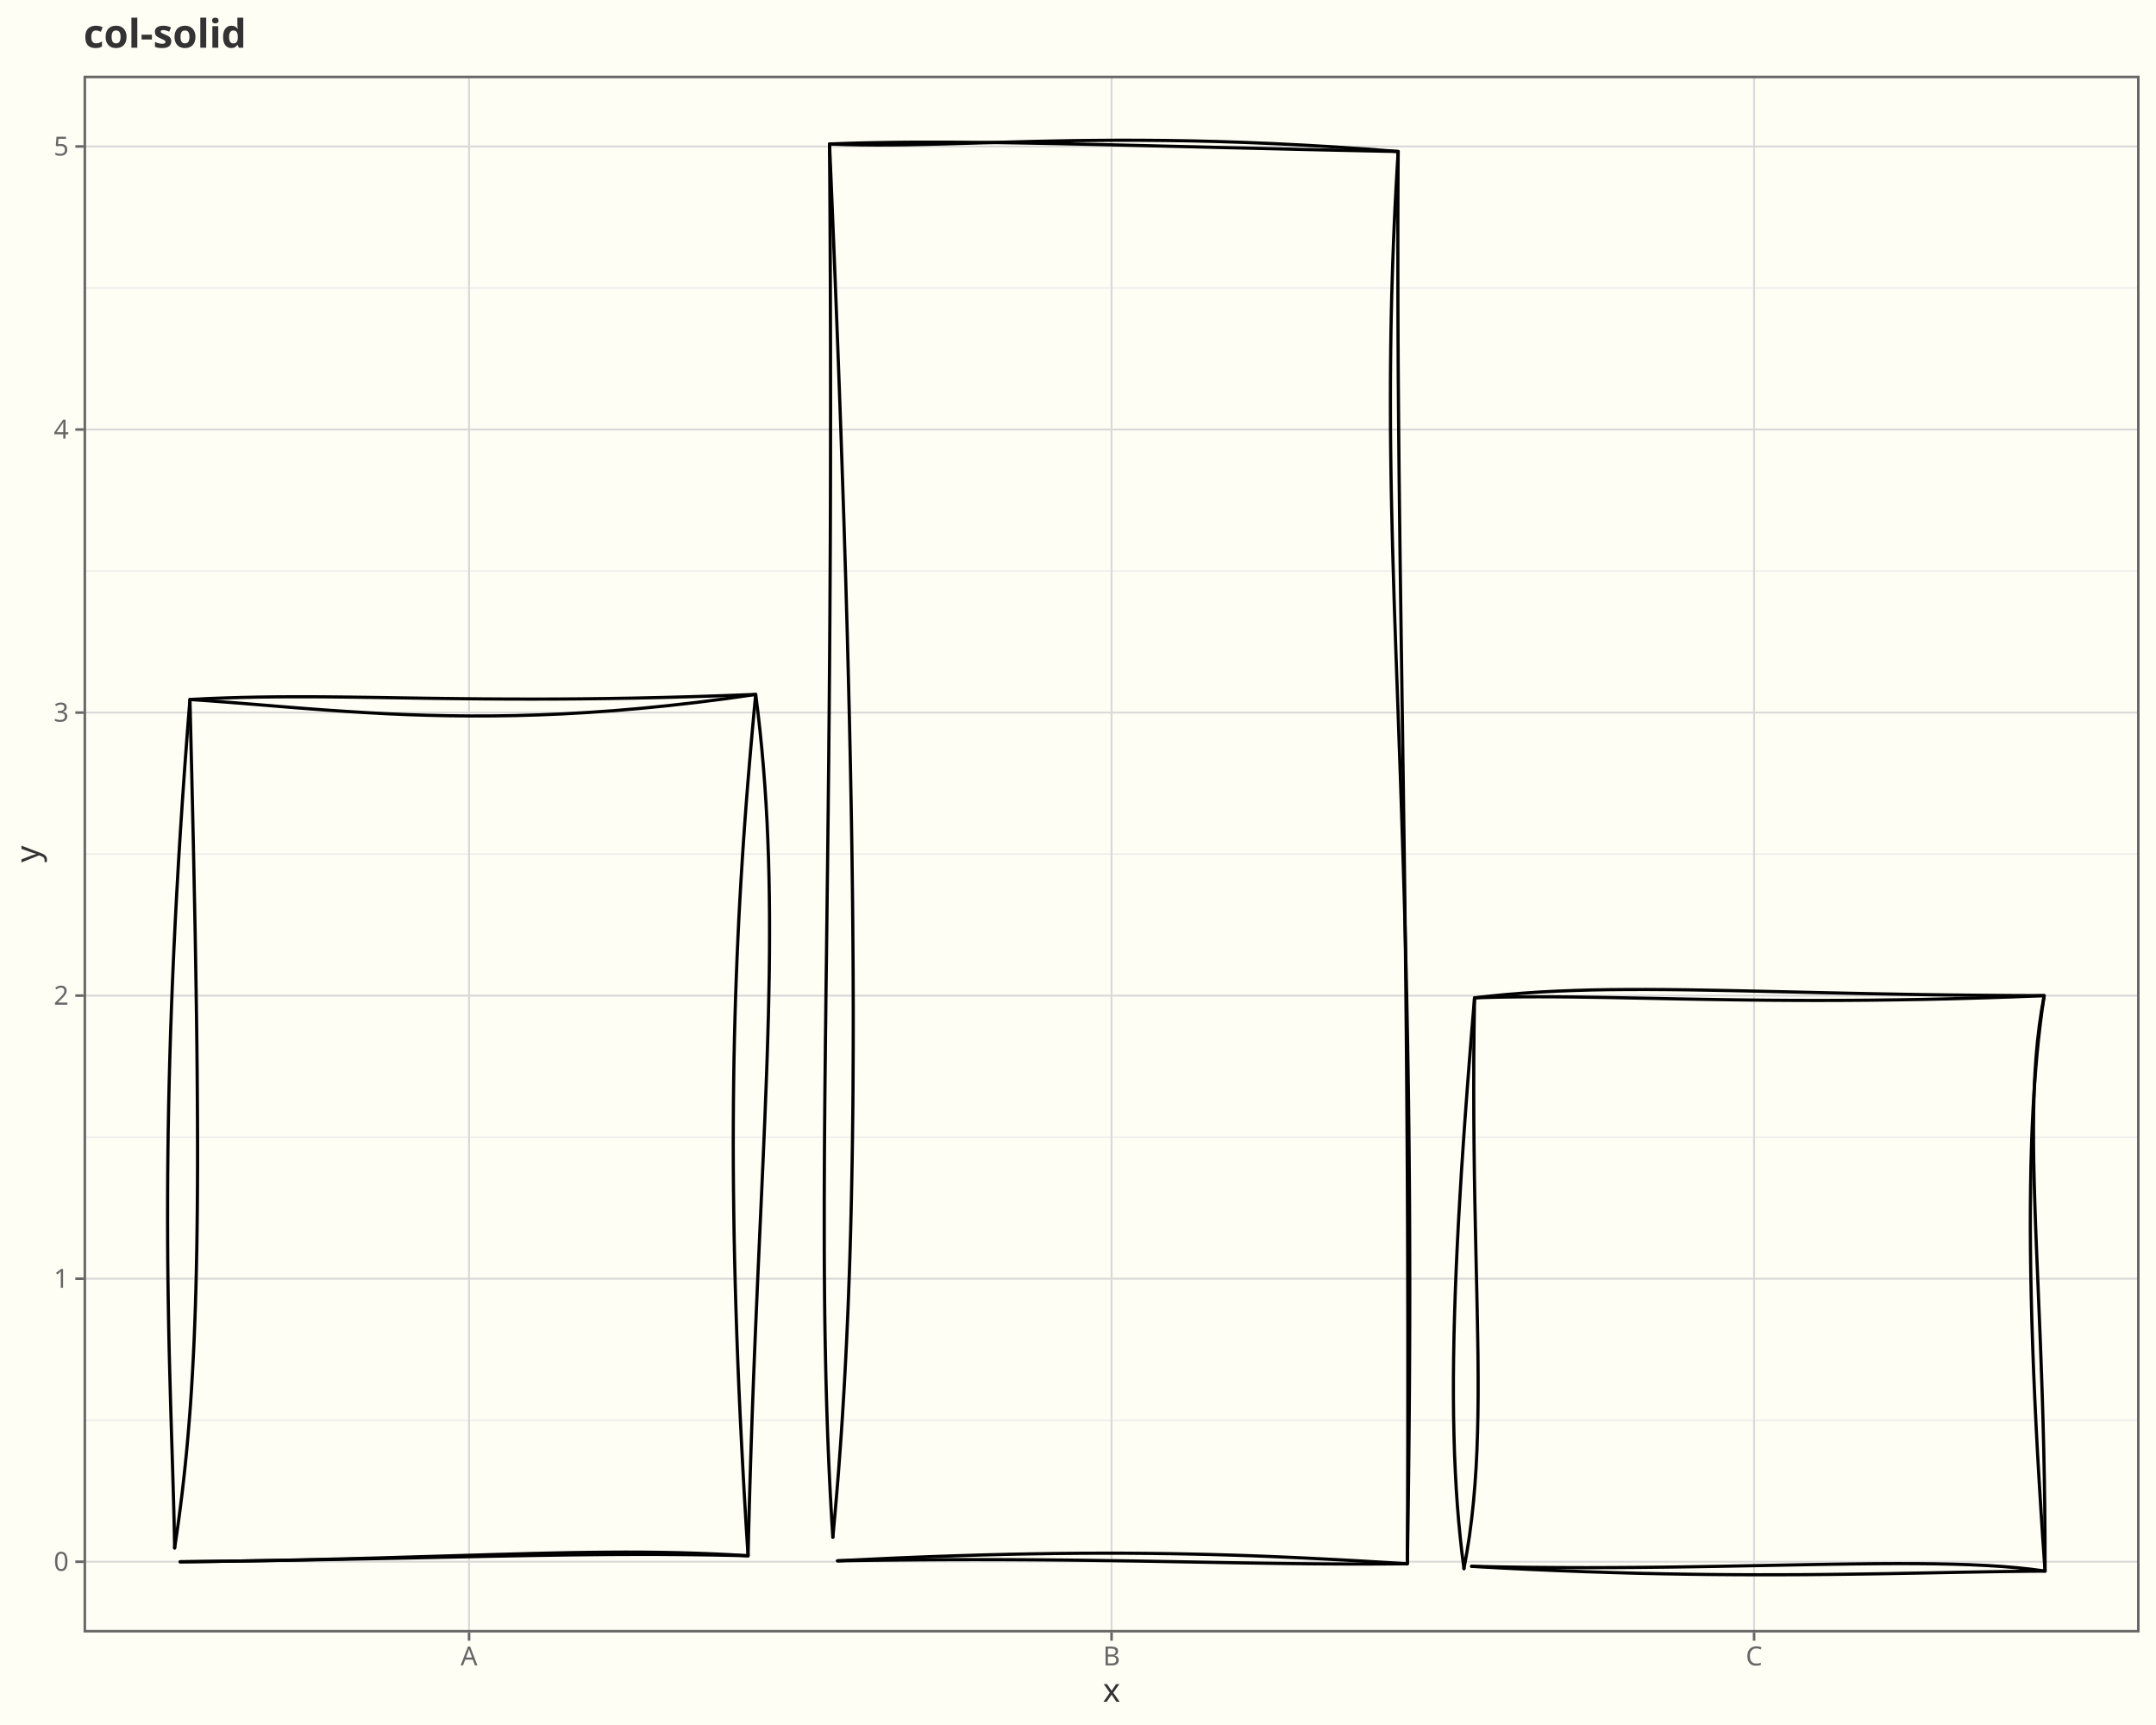
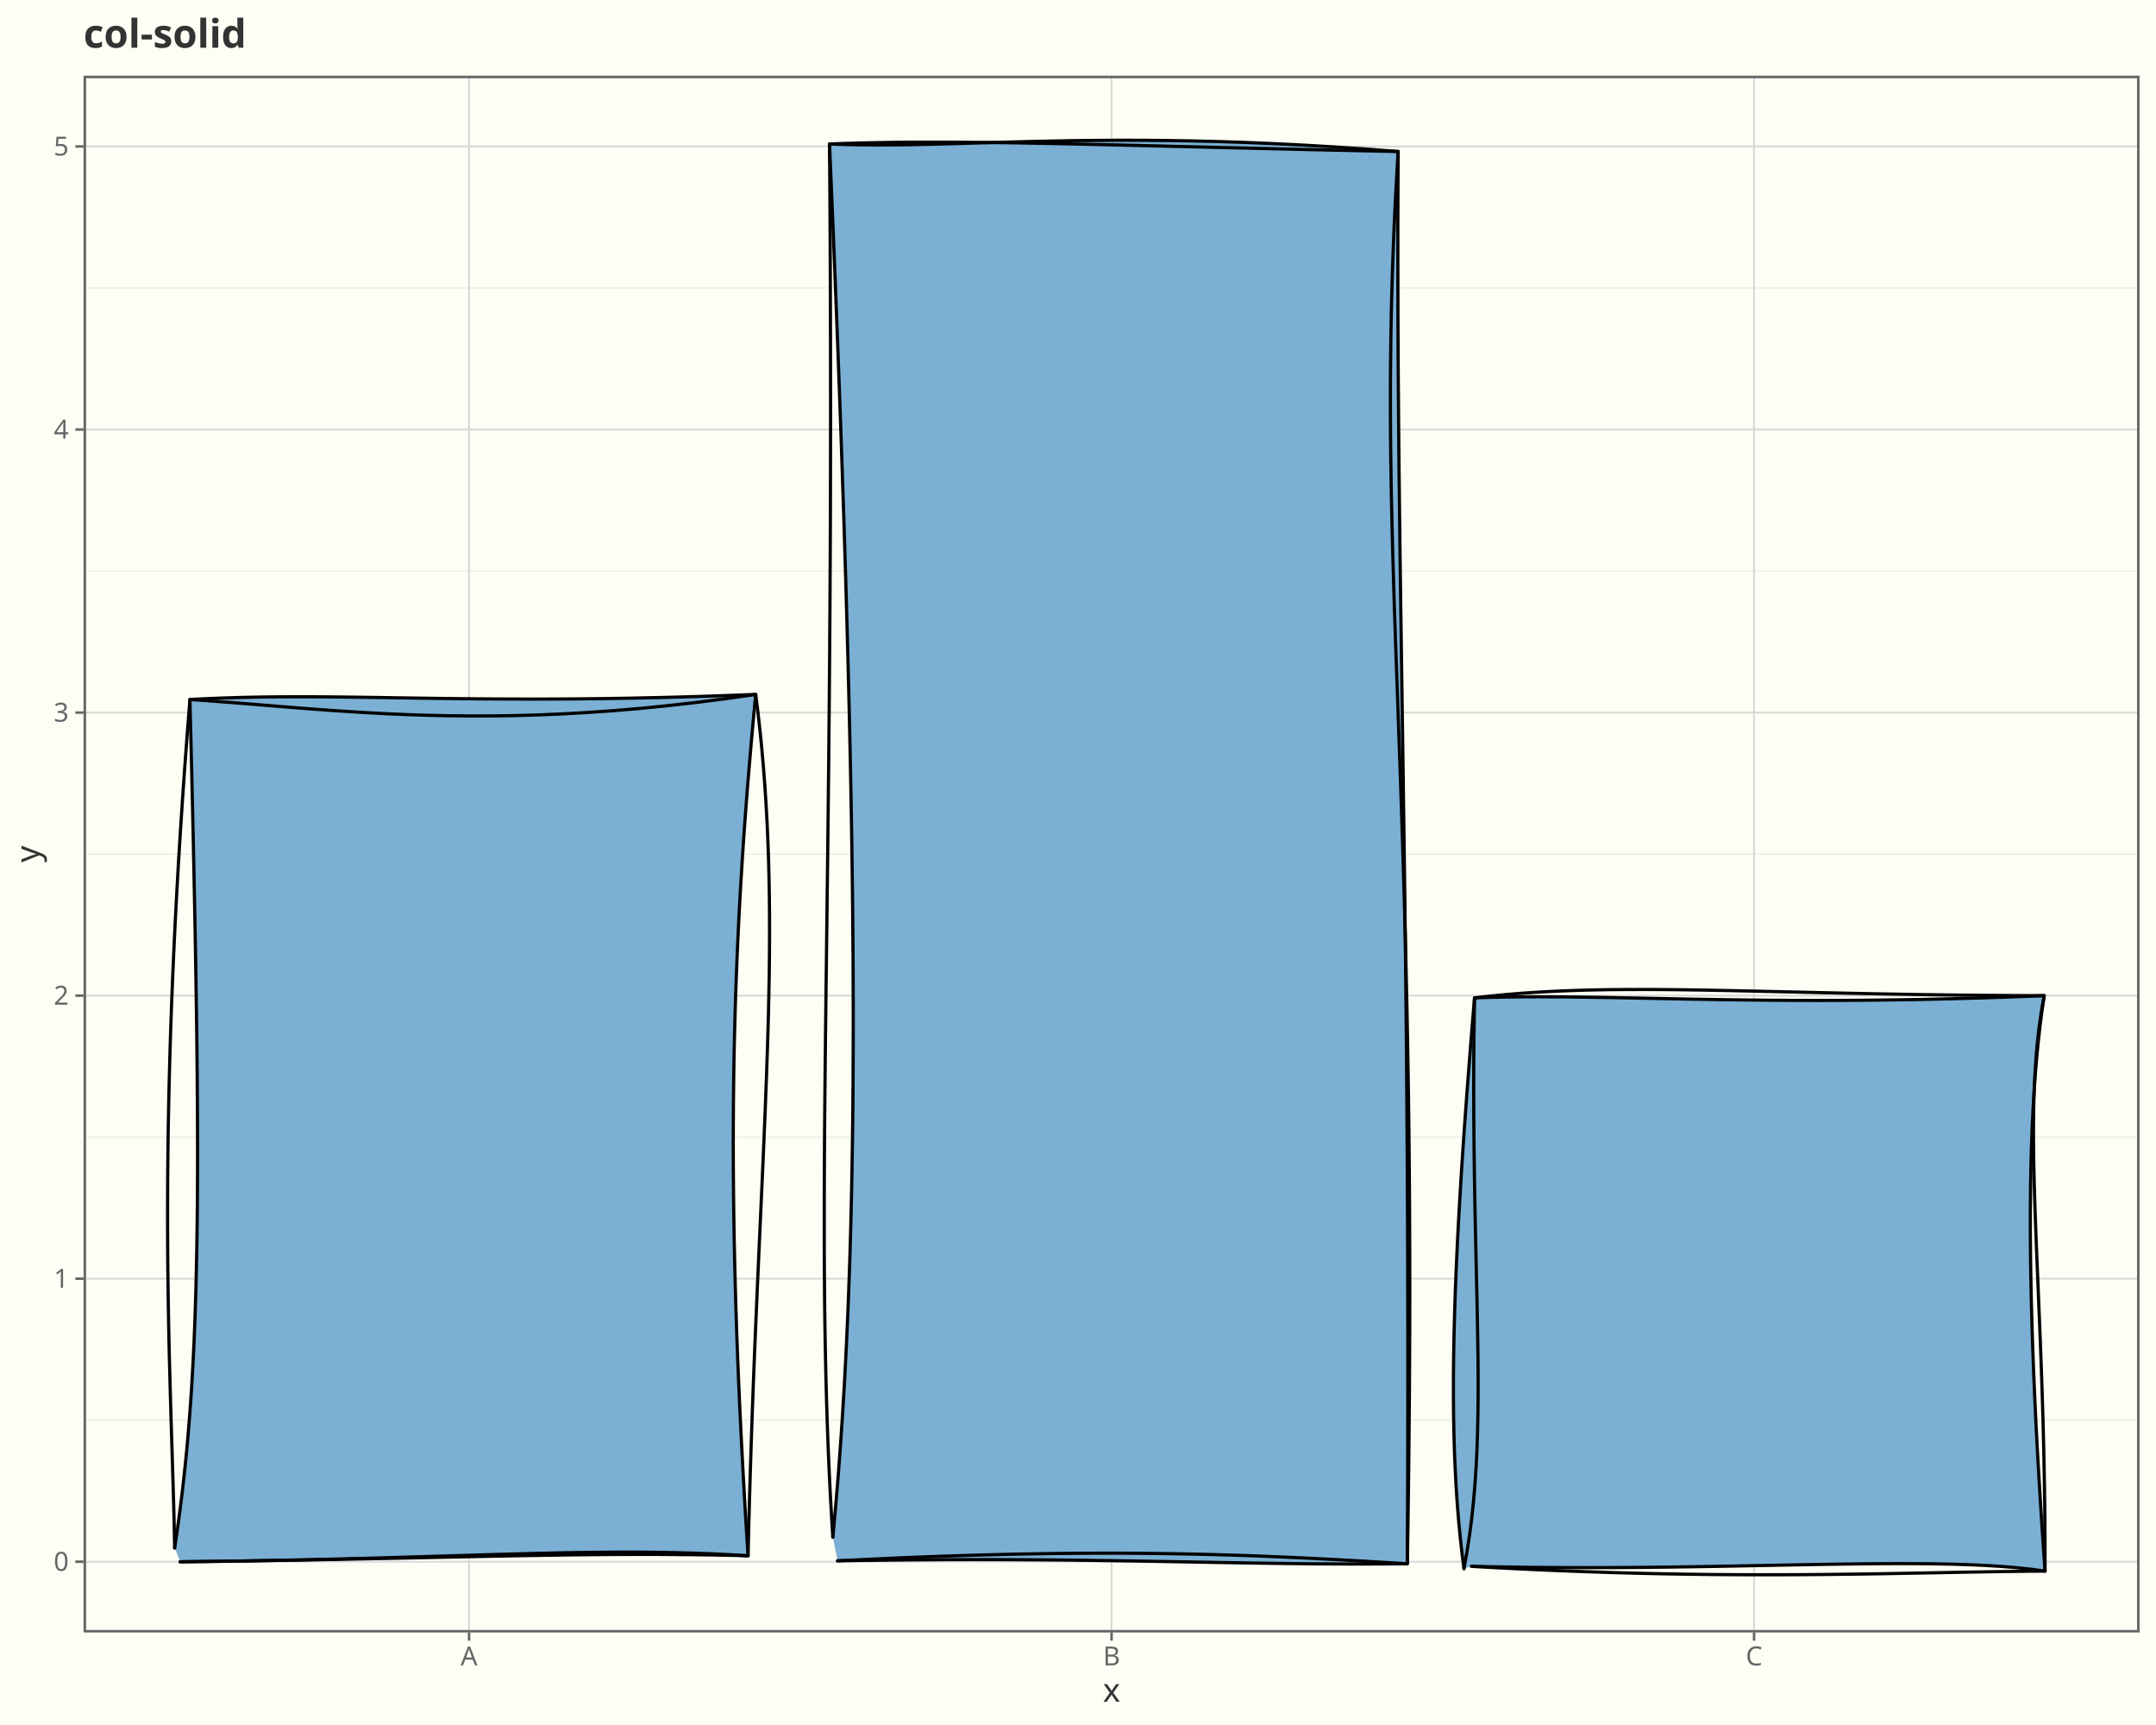
<svg xmlns="http://www.w3.org/2000/svg" class="svglite" data-engine-version="2.0" width="720.00pt" height="576.00pt" viewBox="0 0 720.00 576.00">
  <defs>
    <style type="text/css">
    .svglite line, .svglite polyline, .svglite polygon, .svglite path, .svglite rect, .svglite circle {
      fill: none;
      stroke: #000000;
      stroke-linecap: round;
      stroke-linejoin: round;
      stroke-miterlimit: 10.00;
    }
  </style>
  </defs>
  <rect width="100%" height="100%" style="stroke: none; fill: #FFFFFF;" />
  <defs>
    <clipPath id="cpMC4wMHw3MjAuMDB8MC4wMHw1NzYuMDA=">
      <rect x="0.00" y="0.00" width="720.00" height="576.00" />
    </clipPath>
  </defs>
  <g clip-path="url(#cpMC4wMHw3MjAuMDB8MC4wMHw1NzYuMDA=)">
    <rect x="0.00" y="0.00" width="720.00" height="576.00" style="stroke-width: 1.07; stroke: none; fill: #FFFEF5;" />
  </g>
  <defs>
    <clipPath id="cpMjcuOTB8NzE0LjUyfDI1LjI3fDU0NS4xMQ==">
      <rect x="27.90" y="25.27" width="686.62" height="519.84" />
    </clipPath>
  </defs>
  <g clip-path="url(#cpMjcuOTB8NzE0LjUyfDI1LjI3fDU0NS4xMQ==)">
    <rect x="27.90" y="25.27" width="686.62" height="519.84" style="stroke-width: 1.07; stroke: none; fill: #FFFEF5;" />
    <polyline points="27.90,474.23 714.52,474.23 " style="stroke-width: 0.43; stroke: #EBEBEB; stroke-linecap: butt;" />
    <polyline points="27.90,379.71 714.52,379.71 " style="stroke-width: 0.43; stroke: #EBEBEB; stroke-linecap: butt;" />
    <polyline points="27.90,285.19 714.52,285.19 " style="stroke-width: 0.43; stroke: #EBEBEB; stroke-linecap: butt;" />
    <polyline points="27.90,190.68 714.52,190.68 " style="stroke-width: 0.43; stroke: #EBEBEB; stroke-linecap: butt;" />
    <polyline points="27.90,96.16 714.52,96.16 " style="stroke-width: 0.43; stroke: #EBEBEB; stroke-linecap: butt;" />
    <polyline points="27.90,521.48 714.52,521.48 " style="stroke-width: 0.64; stroke: #D9D9D9; stroke-linecap: butt;" />
    <polyline points="27.90,426.97 714.52,426.97 " style="stroke-width: 0.64; stroke: #D9D9D9; stroke-linecap: butt;" />
    <polyline points="27.90,332.45 714.52,332.45 " style="stroke-width: 0.64; stroke: #D9D9D9; stroke-linecap: butt;" />
    <polyline points="27.90,237.94 714.52,237.94 " style="stroke-width: 0.64; stroke: #D9D9D9; stroke-linecap: butt;" />
    <polyline points="27.90,143.42 714.52,143.42 " style="stroke-width: 0.64; stroke: #D9D9D9; stroke-linecap: butt;" />
    <polyline points="27.90,48.90 714.52,48.90 " style="stroke-width: 0.64; stroke: #D9D9D9; stroke-linecap: butt;" />
    <polyline points="156.64,545.11 156.64,25.27 " style="stroke-width: 0.64; stroke: #D9D9D9; stroke-linecap: butt;" />
    <polyline points="371.21,545.11 371.21,25.27 " style="stroke-width: 0.64; stroke: #D9D9D9; stroke-linecap: butt;" />
    <polyline points="585.78,545.11 585.78,25.27 " style="stroke-width: 0.64; stroke: #D9D9D9; stroke-linecap: butt;" />
+     <polygon points="60.17,521.50 70.78,521.38 80.97,521.23 90.76,521.06 100.18,520.87 109.23,520.66 117.95,520.44 126.35,520.22 134.44,519.98 142.25,519.75 149.79,519.53 157.09,519.31 164.16,519.10 171.02,518.91 177.70,518.73 184.20,518.58 190.55,518.45 196.76,518.36 202.87,518.30 208.87,518.27 214.80,518.29 220.67,518.36 226.51,518.47 232.32,518.64 238.13,518.86 243.96,519.14 249.82,519.49 249.19,509.58 248.61,499.87 248.08,490.35 247.59,481.02 247.14,471.88 246.73,462.92 246.37,454.13 246.05,445.51 245.77,437.05 245.53,428.74 245.33,420.59 245.16,412.59 245.04,404.73 244.95,397.00 244.89,389.40 244.87,381.93 244.89,374.57 244.94,367.33 245.02,360.20 245.13,353.17 245.28,346.24 245.46,339.40 245.66,332.64 245.90,325.97 246.16,319.37 246.45,312.84 246.76,306.38 247.11,299.97 247.48,293.62 247.87,287.32 248.28,281.06 248.72,274.84 249.18,268.65 249.66,262.49 250.17,256.34 250.69,250.22 251.23,244.10 251.79,237.99 252.37,231.88 241.43,232.29 230.96,232.63 220.95,232.90 211.37,233.11 202.20,233.26 193.41,233.36 184.98,233.42 176.90,233.43 169.13,233.41 161.65,233.37 154.45,233.30 147.49,233.22 140.76,233.13 134.23,233.03 127.89,232.93 121.70,232.84 115.64,232.76 109.70,232.70 103.84,232.66 98.05,232.66 92.30,232.69 86.58,232.76 80.85,232.88 75.10,233.05 69.30,233.27 63.43,233.57 63.73,245.86 64.02,257.77 64.29,269.30 64.54,280.47 64.77,291.29 64.98,301.75 65.18,311.88 65.35,321.69 65.50,331.18 65.64,340.36 65.75,349.24 65.84,357.84 65.90,366.16 65.95,374.21 65.97,382.00 65.97,389.54 65.94,396.85 65.89,403.92 65.81,410.78 65.71,417.42 65.58,423.87 65.43,430.13 65.25,436.20 65.04,442.11 64.81,447.86 64.54,453.45 64.25,458.90 63.93,464.23 63.58,469.43 63.19,474.51 62.78,479.50 62.34,484.39 61.86,489.20 61.35,493.94 60.82,498.61 60.24,503.23 59.64,507.81 59.00,512.35 58.32,516.87 " style="stroke-width: 0.75; stroke: none; fill: #7BAFD4;" />
    <polyline points="60.17,521.50 70.78,521.38 80.97,521.23 90.76,521.06 100.18,520.87 109.23,520.66 117.95,520.44 126.35,520.22 134.44,519.98 142.25,519.75 149.79,519.53 157.09,519.31 164.16,519.10 171.02,518.91 177.70,518.73 184.20,518.58 190.55,518.45 196.76,518.36 202.87,518.30 208.87,518.27 214.80,518.29 220.67,518.36 226.51,518.47 232.32,518.64 238.13,518.86 243.96,519.14 249.82,519.49 249.19,509.58 248.61,499.87 248.08,490.35 247.59,481.02 247.14,471.88 246.73,462.92 246.37,454.13 246.05,445.51 245.77,437.05 245.53,428.74 245.33,420.59 245.16,412.59 245.04,404.73 244.95,397.00 244.89,389.40 244.87,381.93 244.89,374.57 244.94,367.33 245.02,360.20 245.13,353.17 245.28,346.24 245.46,339.40 245.66,332.64 245.90,325.97 246.16,319.37 246.45,312.84 246.76,306.38 247.11,299.97 247.48,293.62 247.87,287.32 248.28,281.06 248.72,274.84 249.18,268.65 249.66,262.49 250.17,256.34 250.69,250.22 251.23,244.10 251.79,237.99 252.37,231.88 241.43,232.29 230.96,232.63 220.95,232.90 211.37,233.11 202.20,233.26 193.41,233.36 184.98,233.42 176.90,233.43 169.13,233.41 161.65,233.37 154.45,233.30 147.49,233.22 140.76,233.13 134.23,233.03 127.89,232.93 121.70,232.84 115.64,232.76 109.70,232.70 103.84,232.66 98.05,232.66 92.30,232.69 86.58,232.76 80.85,232.88 75.10,233.05 69.30,233.27 63.43,233.57 63.73,245.86 64.02,257.77 64.29,269.30 64.54,280.47 64.77,291.29 64.98,301.75 65.18,311.88 65.35,321.69 65.50,331.18 65.64,340.36 65.75,349.24 65.84,357.84 65.90,366.16 65.95,374.21 65.97,382.00 65.97,389.54 65.94,396.85 65.89,403.92 65.81,410.78 65.71,417.42 65.58,423.87 65.43,430.13 65.25,436.20 65.04,442.11 64.81,447.86 64.54,453.45 64.25,458.90 63.93,464.23 63.58,469.43 63.19,474.51 62.78,479.50 62.34,484.39 61.86,489.20 61.35,493.94 60.82,498.61 60.24,503.23 59.64,507.81 59.00,512.35 58.32,516.87 " style="stroke-width: 1.07;" />
    <polyline points="60.17,521.50 70.80,521.37 80.99,521.23 90.75,521.08 100.11,520.93 109.09,520.77 117.71,520.60 125.99,520.44 133.96,520.28 141.64,520.12 149.06,519.96 156.23,519.82 163.17,519.67 169.92,519.54 176.49,519.42 182.91,519.32 189.20,519.22 195.38,519.15 201.47,519.09 207.50,519.05 213.48,519.04 219.45,519.04 225.43,519.08 231.43,519.14 237.48,519.22 243.60,519.34 249.82,519.49 250.06,509.34 250.33,499.42 250.62,489.71 250.93,480.22 251.25,470.93 251.59,461.84 251.94,452.94 252.30,444.23 252.67,435.70 253.03,427.34 253.40,419.15 253.76,411.12 254.12,403.25 254.47,395.52 254.81,387.94 255.13,380.49 255.44,373.16 255.72,365.97 255.99,358.88 256.23,351.91 256.44,345.04 256.63,338.27 256.77,331.59 256.89,325.00 256.96,318.48 256.99,312.03 256.98,305.65 256.92,299.33 256.81,293.06 256.65,286.84 256.43,280.66 256.16,274.51 255.82,268.39 255.42,262.29 254.95,256.20 254.42,250.13 253.81,244.05 253.13,237.97 252.37,231.88 242.32,233.31 232.59,234.55 223.14,235.62 213.98,236.53 205.10,237.29 196.48,237.89 188.11,238.37 179.99,238.71 172.10,238.94 164.43,239.05 156.97,239.07 149.71,238.99 142.65,238.84 135.76,238.61 129.05,238.32 122.49,237.97 116.08,237.58 109.82,237.16 103.68,236.71 97.66,236.24 91.75,235.76 85.93,235.28 80.20,234.81 74.55,234.37 68.96,233.95 63.43,233.57 62.53,245.03 61.70,256.21 60.94,267.10 60.24,277.72 59.60,288.06 59.03,298.14 58.51,307.96 58.05,317.52 57.64,326.83 57.28,335.90 56.97,344.72 56.71,353.32 56.49,361.68 56.31,369.82 56.17,377.75 56.07,385.46 56.00,392.96 55.97,400.27 55.96,407.38 55.98,414.30 56.02,421.03 56.09,427.58 56.18,433.97 56.28,440.18 56.40,446.23 56.53,452.12 56.68,457.86 56.83,463.45 56.98,468.90 57.14,474.22 57.30,479.41 57.46,484.47 57.61,489.41 57.76,494.24 57.90,498.96 58.03,503.58 58.14,508.10 58.24,512.53 58.32,516.87 " style="stroke-width: 1.07;" />
+     <polygon points="279.71,521.18 289.37,521.03 298.73,520.92 307.79,520.84 316.56,520.79 325.07,520.77 333.33,520.78 341.36,520.82 349.16,520.87 356.77,520.94 364.18,521.03 371.42,521.13 378.51,521.23 385.45,521.35 392.27,521.47 398.98,521.59 405.59,521.71 412.13,521.82 418.60,521.92 425.03,522.02 431.42,522.10 437.80,522.17 444.17,522.21 450.56,522.24 456.99,522.24 463.45,522.21 469.98,522.16 470.03,511.89 470.07,501.80 470.10,491.86 470.13,482.09 470.14,472.48 470.15,463.02 470.15,453.71 470.15,444.54 470.13,435.52 470.11,426.64 470.09,417.90 470.06,409.29 470.02,400.80 469.98,392.45 469.93,384.21 469.88,376.09 469.82,368.09 469.76,360.20 469.70,352.42 469.63,344.74 469.55,337.17 469.48,329.69 469.40,322.30 469.32,315.01 469.23,307.80 469.15,300.68 469.06,293.63 468.97,286.67 468.88,279.77 468.78,272.95 468.69,266.19 468.60,259.49 468.50,252.86 468.41,246.27 468.32,239.74 468.22,233.26 468.13,226.83 468.04,220.43 467.95,214.07 467.86,207.75 467.77,201.46 467.69,195.19 467.60,188.95 467.52,182.73 467.45,176.53 467.37,170.34 467.30,164.16 467.23,157.98 467.17,151.81 467.11,145.64 467.06,139.46 467.01,133.28 466.96,127.08 466.92,120.87 466.89,114.65 466.86,108.40 466.84,102.12 466.83,95.82 466.82,89.48 466.82,83.11 466.82,76.70 466.83,70.24 466.85,63.74 466.88,57.19 466.92,50.59 455.81,49.74 445.13,49.03 434.86,48.43 424.99,47.94 415.50,47.55 406.38,47.25 397.62,47.04 389.18,46.91 381.07,46.84 373.26,46.83 365.75,46.88 358.50,46.96 351.52,47.09 344.77,47.23 338.25,47.40 331.94,47.58 325.83,47.76 319.90,47.93 314.13,48.09 308.51,48.22 303.02,48.33 297.65,48.39 292.38,48.40 287.19,48.36 282.08,48.26 277.02,48.08 277.51,59.53 277.98,70.79 278.44,81.88 278.88,92.80 279.30,103.54 279.71,114.11 280.10,124.52 280.48,134.76 280.84,144.83 281.18,154.75 281.51,164.50 281.83,174.10 282.12,183.54 282.41,192.83 282.67,201.96 282.93,210.95 283.16,219.79 283.38,228.49 283.59,237.04 283.78,245.45 283.96,253.73 284.12,261.87 284.27,269.87 284.40,277.75 284.52,285.49 284.62,293.10 284.71,300.59 284.78,307.96 284.84,315.21 284.89,322.33 284.92,329.34 284.94,336.24 284.94,343.02 284.93,349.69 284.90,356.25 284.87,362.71 284.82,369.06 284.75,375.31 284.67,381.46 284.58,387.51 284.47,393.47 284.35,399.33 284.22,405.11 284.08,410.79 283.92,416.38 283.75,421.90 283.56,427.32 283.37,432.67 283.16,437.94 282.93,443.13 282.70,448.25 282.45,453.29 282.19,458.27 281.92,463.18 281.63,468.02 281.34,472.80 281.03,477.52 280.71,482.17 280.37,486.77 280.03,491.32 279.67,495.81 279.30,500.25 278.92,504.64 278.53,508.99 278.13,513.29 " style="stroke-width: 0.75; stroke: none; fill: #7BAFD4;" />
    <polyline points="279.71,521.18 289.37,521.03 298.73,520.92 307.79,520.84 316.56,520.79 325.07,520.77 333.33,520.78 341.36,520.82 349.16,520.87 356.77,520.94 364.18,521.03 371.42,521.13 378.51,521.23 385.45,521.35 392.27,521.47 398.98,521.59 405.59,521.71 412.13,521.82 418.60,521.92 425.03,522.02 431.42,522.10 437.80,522.17 444.17,522.21 450.56,522.24 456.99,522.24 463.45,522.21 469.98,522.16 470.03,511.89 470.07,501.80 470.10,491.86 470.13,482.09 470.14,472.48 470.15,463.02 470.15,453.71 470.15,444.54 470.13,435.52 470.11,426.64 470.09,417.90 470.06,409.29 470.02,400.80 469.98,392.45 469.93,384.21 469.88,376.09 469.82,368.09 469.76,360.20 469.70,352.42 469.63,344.74 469.55,337.17 469.48,329.69 469.40,322.30 469.32,315.01 469.23,307.80 469.15,300.68 469.06,293.63 468.97,286.67 468.88,279.77 468.78,272.95 468.69,266.19 468.60,259.49 468.50,252.86 468.41,246.27 468.32,239.74 468.22,233.26 468.13,226.83 468.04,220.43 467.95,214.07 467.86,207.75 467.77,201.46 467.69,195.19 467.60,188.95 467.52,182.73 467.45,176.53 467.37,170.34 467.30,164.16 467.23,157.98 467.17,151.81 467.11,145.64 467.06,139.46 467.01,133.28 466.96,127.08 466.92,120.87 466.89,114.65 466.86,108.40 466.84,102.12 466.83,95.82 466.82,89.48 466.82,83.11 466.82,76.70 466.83,70.24 466.85,63.74 466.88,57.19 466.92,50.59 455.81,49.74 445.13,49.03 434.86,48.43 424.99,47.94 415.50,47.55 406.38,47.25 397.62,47.04 389.18,46.91 381.07,46.84 373.26,46.83 365.75,46.88 358.50,46.96 351.52,47.09 344.77,47.23 338.25,47.40 331.94,47.58 325.83,47.76 319.90,47.93 314.13,48.09 308.51,48.22 303.02,48.33 297.65,48.39 292.38,48.40 287.19,48.36 282.08,48.26 277.02,48.08 277.51,59.53 277.98,70.79 278.44,81.88 278.88,92.80 279.30,103.54 279.71,114.11 280.10,124.52 280.48,134.76 280.84,144.83 281.18,154.75 281.51,164.50 281.83,174.10 282.12,183.54 282.41,192.83 282.67,201.96 282.93,210.95 283.16,219.79 283.38,228.49 283.59,237.04 283.78,245.45 283.96,253.73 284.12,261.87 284.27,269.87 284.40,277.75 284.52,285.49 284.62,293.10 284.71,300.59 284.78,307.96 284.84,315.21 284.89,322.33 284.92,329.34 284.94,336.24 284.94,343.02 284.93,349.69 284.90,356.25 284.87,362.71 284.82,369.06 284.75,375.31 284.67,381.46 284.58,387.51 284.47,393.47 284.35,399.33 284.22,405.11 284.08,410.79 283.92,416.38 283.75,421.90 283.56,427.32 283.37,432.67 283.16,437.94 282.93,443.13 282.70,448.25 282.45,453.29 282.19,458.27 281.92,463.18 281.63,468.02 281.34,472.80 281.03,477.52 280.71,482.17 280.37,486.77 280.03,491.32 279.67,495.81 279.30,500.25 278.92,504.64 278.53,508.99 278.13,513.29 " style="stroke-width: 1.07;" />
    <polyline points="279.71,521.18 290.01,520.67 299.98,520.21 309.62,519.82 318.95,519.50 327.98,519.22 336.72,519.00 345.18,518.84 353.39,518.72 361.34,518.65 369.05,518.63 376.54,518.64 383.81,518.70 390.88,518.79 397.76,518.92 404.46,519.07 411.00,519.26 417.39,519.47 423.63,519.71 429.75,519.97 435.74,520.24 441.64,520.54 447.44,520.84 453.17,521.16 458.82,521.49 464.42,521.82 469.98,522.16 470.18,509.96 470.34,498.04 470.48,486.40 470.59,475.03 470.68,463.92 470.74,453.06 470.78,442.46 470.80,432.10 470.79,421.98 470.76,412.09 470.72,402.43 470.65,392.99 470.57,383.76 470.47,374.74 470.36,365.93 470.23,357.31 470.09,348.88 469.93,340.64 469.77,332.57 469.59,324.68 469.40,316.95 469.21,309.39 469.01,301.98 468.80,294.71 468.58,287.59 468.36,280.61 468.14,273.75 467.91,267.03 467.69,260.41 467.46,253.92 467.23,247.52 467.01,241.23 466.79,235.03 466.57,228.93 466.35,222.90 466.14,216.95 465.94,211.07 465.74,205.25 465.55,199.50 465.38,193.79 465.21,188.13 465.05,182.51 464.91,176.93 464.78,171.37 464.66,165.84 464.56,160.32 464.48,154.81 464.41,149.31 464.36,143.81 464.34,138.29 464.33,132.77 464.34,127.22 464.38,121.65 464.44,116.05 464.52,110.40 464.63,104.72 464.76,98.98 464.93,93.19 465.12,87.34 465.34,81.42 465.59,75.42 465.87,69.35 466.19,63.19 466.54,56.94 466.92,50.59 456.28,50.37 446.01,50.15 436.08,49.93 426.49,49.70 417.22,49.48 408.27,49.27 399.62,49.05 391.26,48.85 383.18,48.65 375.36,48.46 367.80,48.28 360.48,48.12 353.40,47.97 346.53,47.84 339.88,47.72 333.41,47.62 327.14,47.55 321.03,47.50 315.09,47.47 309.30,47.47 303.64,47.49 298.11,47.54 292.70,47.63 287.38,47.74 282.16,47.89 277.02,48.08 277.11,59.84 277.18,71.39 277.24,82.72 277.29,93.85 277.32,104.76 277.35,115.48 277.36,125.99 277.37,136.31 277.36,146.44 277.35,156.38 277.33,166.13 277.30,175.70 277.26,185.10 277.21,194.31 277.16,203.36 277.10,212.24 277.04,220.95 276.97,229.50 276.90,237.89 276.82,246.13 276.75,254.22 276.66,262.16 276.58,269.96 276.49,277.62 276.41,285.13 276.32,292.52 276.23,299.78 276.15,306.91 276.06,313.91 275.98,320.80 275.89,327.57 275.81,334.23 275.74,340.77 275.66,347.22 275.60,353.55 275.53,359.80 275.47,365.94 275.42,371.99 275.37,377.96 275.33,383.84 275.30,389.64 275.28,395.36 275.26,401.00 275.26,406.57 275.26,412.08 275.27,417.52 275.29,422.90 275.33,428.23 275.37,433.49 275.43,438.71 275.50,443.89 275.59,449.01 275.69,454.10 275.80,459.15 275.93,464.17 276.07,469.16 276.23,474.12 276.40,479.06 276.59,483.98 276.80,488.89 277.03,493.78 277.27,498.66 277.54,503.54 277.82,508.41 278.13,513.29 " style="stroke-width: 1.07;" />
+     <polygon points="491.45,523.02 501.29,523.22 510.96,523.36 520.46,523.43 529.78,523.46 538.92,523.43 547.88,523.37 556.66,523.28 565.24,523.16 573.63,523.02 581.82,522.87 589.81,522.72 597.60,522.57 605.17,522.43 612.53,522.31 619.68,522.21 626.61,522.14 633.31,522.11 639.79,522.12 646.03,522.18 652.04,522.30 657.81,522.48 663.34,522.74 668.62,523.07 673.65,523.49 678.43,524.00 682.95,524.61 682.24,514.41 681.59,504.45 680.99,494.73 680.44,485.25 679.95,476.00 679.52,466.98 679.14,458.19 678.82,449.63 678.55,441.30 678.34,433.19 678.18,425.30 678.08,417.64 678.03,410.20 678.05,402.97 678.12,395.95 678.24,389.15 678.42,382.57 678.66,376.19 678.96,370.02 679.32,364.05 679.73,358.29 680.20,352.72 680.73,347.36 681.32,342.20 681.96,337.23 682.66,332.46 671.97,332.88 661.66,333.22 651.70,333.50 642.10,333.72 632.82,333.87 623.87,333.98 615.23,334.04 606.89,334.06 598.82,334.04 591.03,333.99 583.49,333.91 576.20,333.81 569.14,333.70 562.30,333.58 555.66,333.45 549.21,333.32 542.94,333.20 536.84,333.08 530.89,332.99 525.08,332.91 519.39,332.86 513.82,332.84 508.35,332.86 502.97,332.92 497.66,333.03 492.42,333.19 491.56,343.54 490.76,353.59 490.01,363.33 489.31,372.79 488.67,381.97 488.08,390.87 487.55,399.51 487.07,407.90 486.65,416.03 486.29,423.92 485.99,431.57 485.75,439.01 485.56,446.22 485.44,453.22 485.37,460.02 485.37,466.63 485.43,473.05 485.56,479.30 485.74,485.37 486.00,491.28 486.31,497.04 486.69,502.65 487.14,508.12 487.66,513.46 488.24,518.68 488.89,523.78 " style="stroke-width: 0.75; stroke: none; fill: #7BAFD4;" />
    <polyline points="491.45,523.02 501.29,523.22 510.96,523.36 520.46,523.43 529.78,523.46 538.92,523.43 547.88,523.37 556.66,523.28 565.24,523.16 573.63,523.02 581.82,522.87 589.81,522.72 597.60,522.57 605.17,522.43 612.53,522.31 619.68,522.21 626.61,522.14 633.31,522.11 639.79,522.12 646.03,522.18 652.04,522.30 657.81,522.48 663.34,522.74 668.62,523.07 673.65,523.49 678.43,524.00 682.95,524.61 682.24,514.41 681.59,504.45 680.99,494.73 680.44,485.25 679.95,476.00 679.52,466.98 679.14,458.19 678.82,449.63 678.55,441.30 678.34,433.19 678.18,425.30 678.08,417.64 678.03,410.20 678.05,402.97 678.12,395.95 678.24,389.15 678.42,382.57 678.66,376.19 678.96,370.02 679.32,364.05 679.73,358.29 680.20,352.72 680.73,347.36 681.32,342.20 681.96,337.23 682.66,332.46 671.97,332.88 661.66,333.22 651.70,333.50 642.10,333.72 632.82,333.87 623.87,333.98 615.23,334.04 606.89,334.06 598.82,334.04 591.03,333.99 583.49,333.91 576.20,333.81 569.14,333.70 562.30,333.58 555.66,333.45 549.21,333.32 542.94,333.20 536.84,333.08 530.89,332.99 525.08,332.91 519.39,332.86 513.82,332.84 508.35,332.86 502.97,332.92 497.66,333.03 492.42,333.19 491.56,343.54 490.76,353.59 490.01,363.33 489.31,372.79 488.67,381.97 488.08,390.87 487.55,399.51 487.07,407.90 486.65,416.03 486.29,423.92 485.99,431.57 485.75,439.01 485.56,446.22 485.44,453.22 485.37,460.02 485.37,466.63 485.43,473.05 485.56,479.30 485.74,485.37 486.00,491.28 486.31,497.04 486.69,502.65 487.14,508.12 487.66,513.46 488.24,518.68 488.89,523.78 " style="stroke-width: 1.07;" />
    <polyline points="491.45,523.02 501.25,523.57 510.82,524.04 520.16,524.45 529.27,524.80 538.16,525.09 546.83,525.33 555.29,525.51 563.55,525.65 571.61,525.75 579.48,525.81 587.15,525.84 594.64,525.83 601.95,525.80 609.09,525.74 616.05,525.66 622.86,525.57 629.50,525.47 635.99,525.35 642.32,525.24 648.52,525.12 654.58,525.00 660.50,524.90 666.29,524.80 671.96,524.72 677.51,524.65 682.95,524.61 682.93,513.81 682.85,503.36 682.70,493.24 682.50,483.46 682.26,473.99 681.98,464.84 681.67,455.98 681.35,447.42 681.01,439.13 680.68,431.12 680.36,423.38 680.05,415.89 679.77,408.64 679.53,401.63 679.33,394.84 679.18,388.28 679.10,381.91 679.09,375.75 679.16,369.78 679.32,363.98 679.58,358.36 679.95,352.89 680.43,347.58 681.04,342.41 681.78,337.37 682.66,332.46 671.94,332.42 661.60,332.34 651.65,332.24 642.06,332.11 632.82,331.95 623.91,331.79 615.33,331.61 607.05,331.43 599.05,331.24 591.33,331.07 583.87,330.90 576.65,330.75 569.65,330.62 562.87,330.51 556.28,330.44 549.88,330.40 543.64,330.41 537.55,330.46 531.60,330.56 525.76,330.73 520.03,330.95 514.39,331.24 508.83,331.61 503.32,332.05 497.86,332.58 492.42,333.19 492.26,343.86 492.17,354.14 492.15,364.05 492.18,373.60 492.26,382.80 492.37,391.68 492.51,400.25 492.68,408.53 492.85,416.52 493.02,424.24 493.19,431.71 493.34,438.94 493.47,445.96 493.57,452.76 493.62,459.38 493.62,465.81 493.56,472.09 493.43,478.22 493.23,484.22 492.94,490.10 492.55,495.88 492.06,501.57 491.46,507.19 490.74,512.76 489.88,518.28 488.89,523.78 " style="stroke-width: 1.07;" />
    <rect x="27.90" y="25.27" width="686.62" height="519.84" style="stroke-width: 1.71; stroke: #666666;" />
  </g>
  <g clip-path="url(#cpMC4wMHw3MjAuMDB8MC4wMHw1NzYuMDA=)">
    <text x="22.97" y="524.51" text-anchor="end" style="font-size: 8.80px; fill: #666666; font-family: sans;" textLength="4.89px" lengthAdjust="spacingAndGlyphs">0</text>
    <text x="22.97" y="430.00" text-anchor="end" style="font-size: 8.80px; fill: #666666; font-family: sans;" textLength="4.89px" lengthAdjust="spacingAndGlyphs">1</text>
    <text x="22.97" y="335.48" text-anchor="end" style="font-size: 8.80px; fill: #666666; font-family: sans;" textLength="4.89px" lengthAdjust="spacingAndGlyphs">2</text>
    <text x="22.97" y="240.96" text-anchor="end" style="font-size: 8.80px; fill: #666666; font-family: sans;" textLength="4.89px" lengthAdjust="spacingAndGlyphs">3</text>
    <text x="22.97" y="146.45" text-anchor="end" style="font-size: 8.80px; fill: #666666; font-family: sans;" textLength="4.89px" lengthAdjust="spacingAndGlyphs">4</text>
    <text x="22.97" y="51.93" text-anchor="end" style="font-size: 8.80px; fill: #666666; font-family: sans;" textLength="4.89px" lengthAdjust="spacingAndGlyphs">5</text>
    <polyline points="25.16,521.48 27.90,521.48 " style="stroke-width: 0.85; stroke: #666666; stroke-linecap: butt;" />
    <polyline points="25.16,426.97 27.90,426.97 " style="stroke-width: 0.85; stroke: #666666; stroke-linecap: butt;" />
    <polyline points="25.16,332.45 27.90,332.45 " style="stroke-width: 0.85; stroke: #666666; stroke-linecap: butt;" />
    <polyline points="25.16,237.94 27.90,237.94 " style="stroke-width: 0.85; stroke: #666666; stroke-linecap: butt;" />
    <polyline points="25.16,143.42 27.90,143.42 " style="stroke-width: 0.85; stroke: #666666; stroke-linecap: butt;" />
    <polyline points="25.16,48.90 27.90,48.90 " style="stroke-width: 0.85; stroke: #666666; stroke-linecap: butt;" />
    <polyline points="156.64,547.85 156.64,545.11 " style="stroke-width: 0.85; stroke: #666666; stroke-linecap: butt;" />
    <polyline points="371.21,547.85 371.21,545.11 " style="stroke-width: 0.85; stroke: #666666; stroke-linecap: butt;" />
    <polyline points="585.78,547.85 585.78,545.11 " style="stroke-width: 0.85; stroke: #666666; stroke-linecap: butt;" />
    <text x="156.64" y="556.10" text-anchor="middle" style="font-size: 8.80px; fill: #666666; font-family: sans;" textLength="5.87px" lengthAdjust="spacingAndGlyphs">A</text>
    <text x="371.21" y="556.10" text-anchor="middle" style="font-size: 8.80px; fill: #666666; font-family: sans;" textLength="5.87px" lengthAdjust="spacingAndGlyphs">B</text>
    <text x="585.78" y="556.10" text-anchor="middle" style="font-size: 8.80px; fill: #666666; font-family: sans;" textLength="6.36px" lengthAdjust="spacingAndGlyphs">C</text>
    <text x="371.21" y="568.24" text-anchor="middle" style="font-size: 11.00px; fill: #333333; font-family: sans;" textLength="5.50px" lengthAdjust="spacingAndGlyphs">x</text>
    <text transform="translate(13.05,285.19) rotate(-90)" text-anchor="middle" style="font-size: 11.00px; fill: #333333; font-family: sans;" textLength="5.50px" lengthAdjust="spacingAndGlyphs">y</text>
    <text x="27.90" y="15.93" style="font-size: 13.20px; font-weight: bold; fill: #333333; font-family: sans;" textLength="48.42px" lengthAdjust="spacingAndGlyphs">col-solid</text>
  </g>
</svg>
